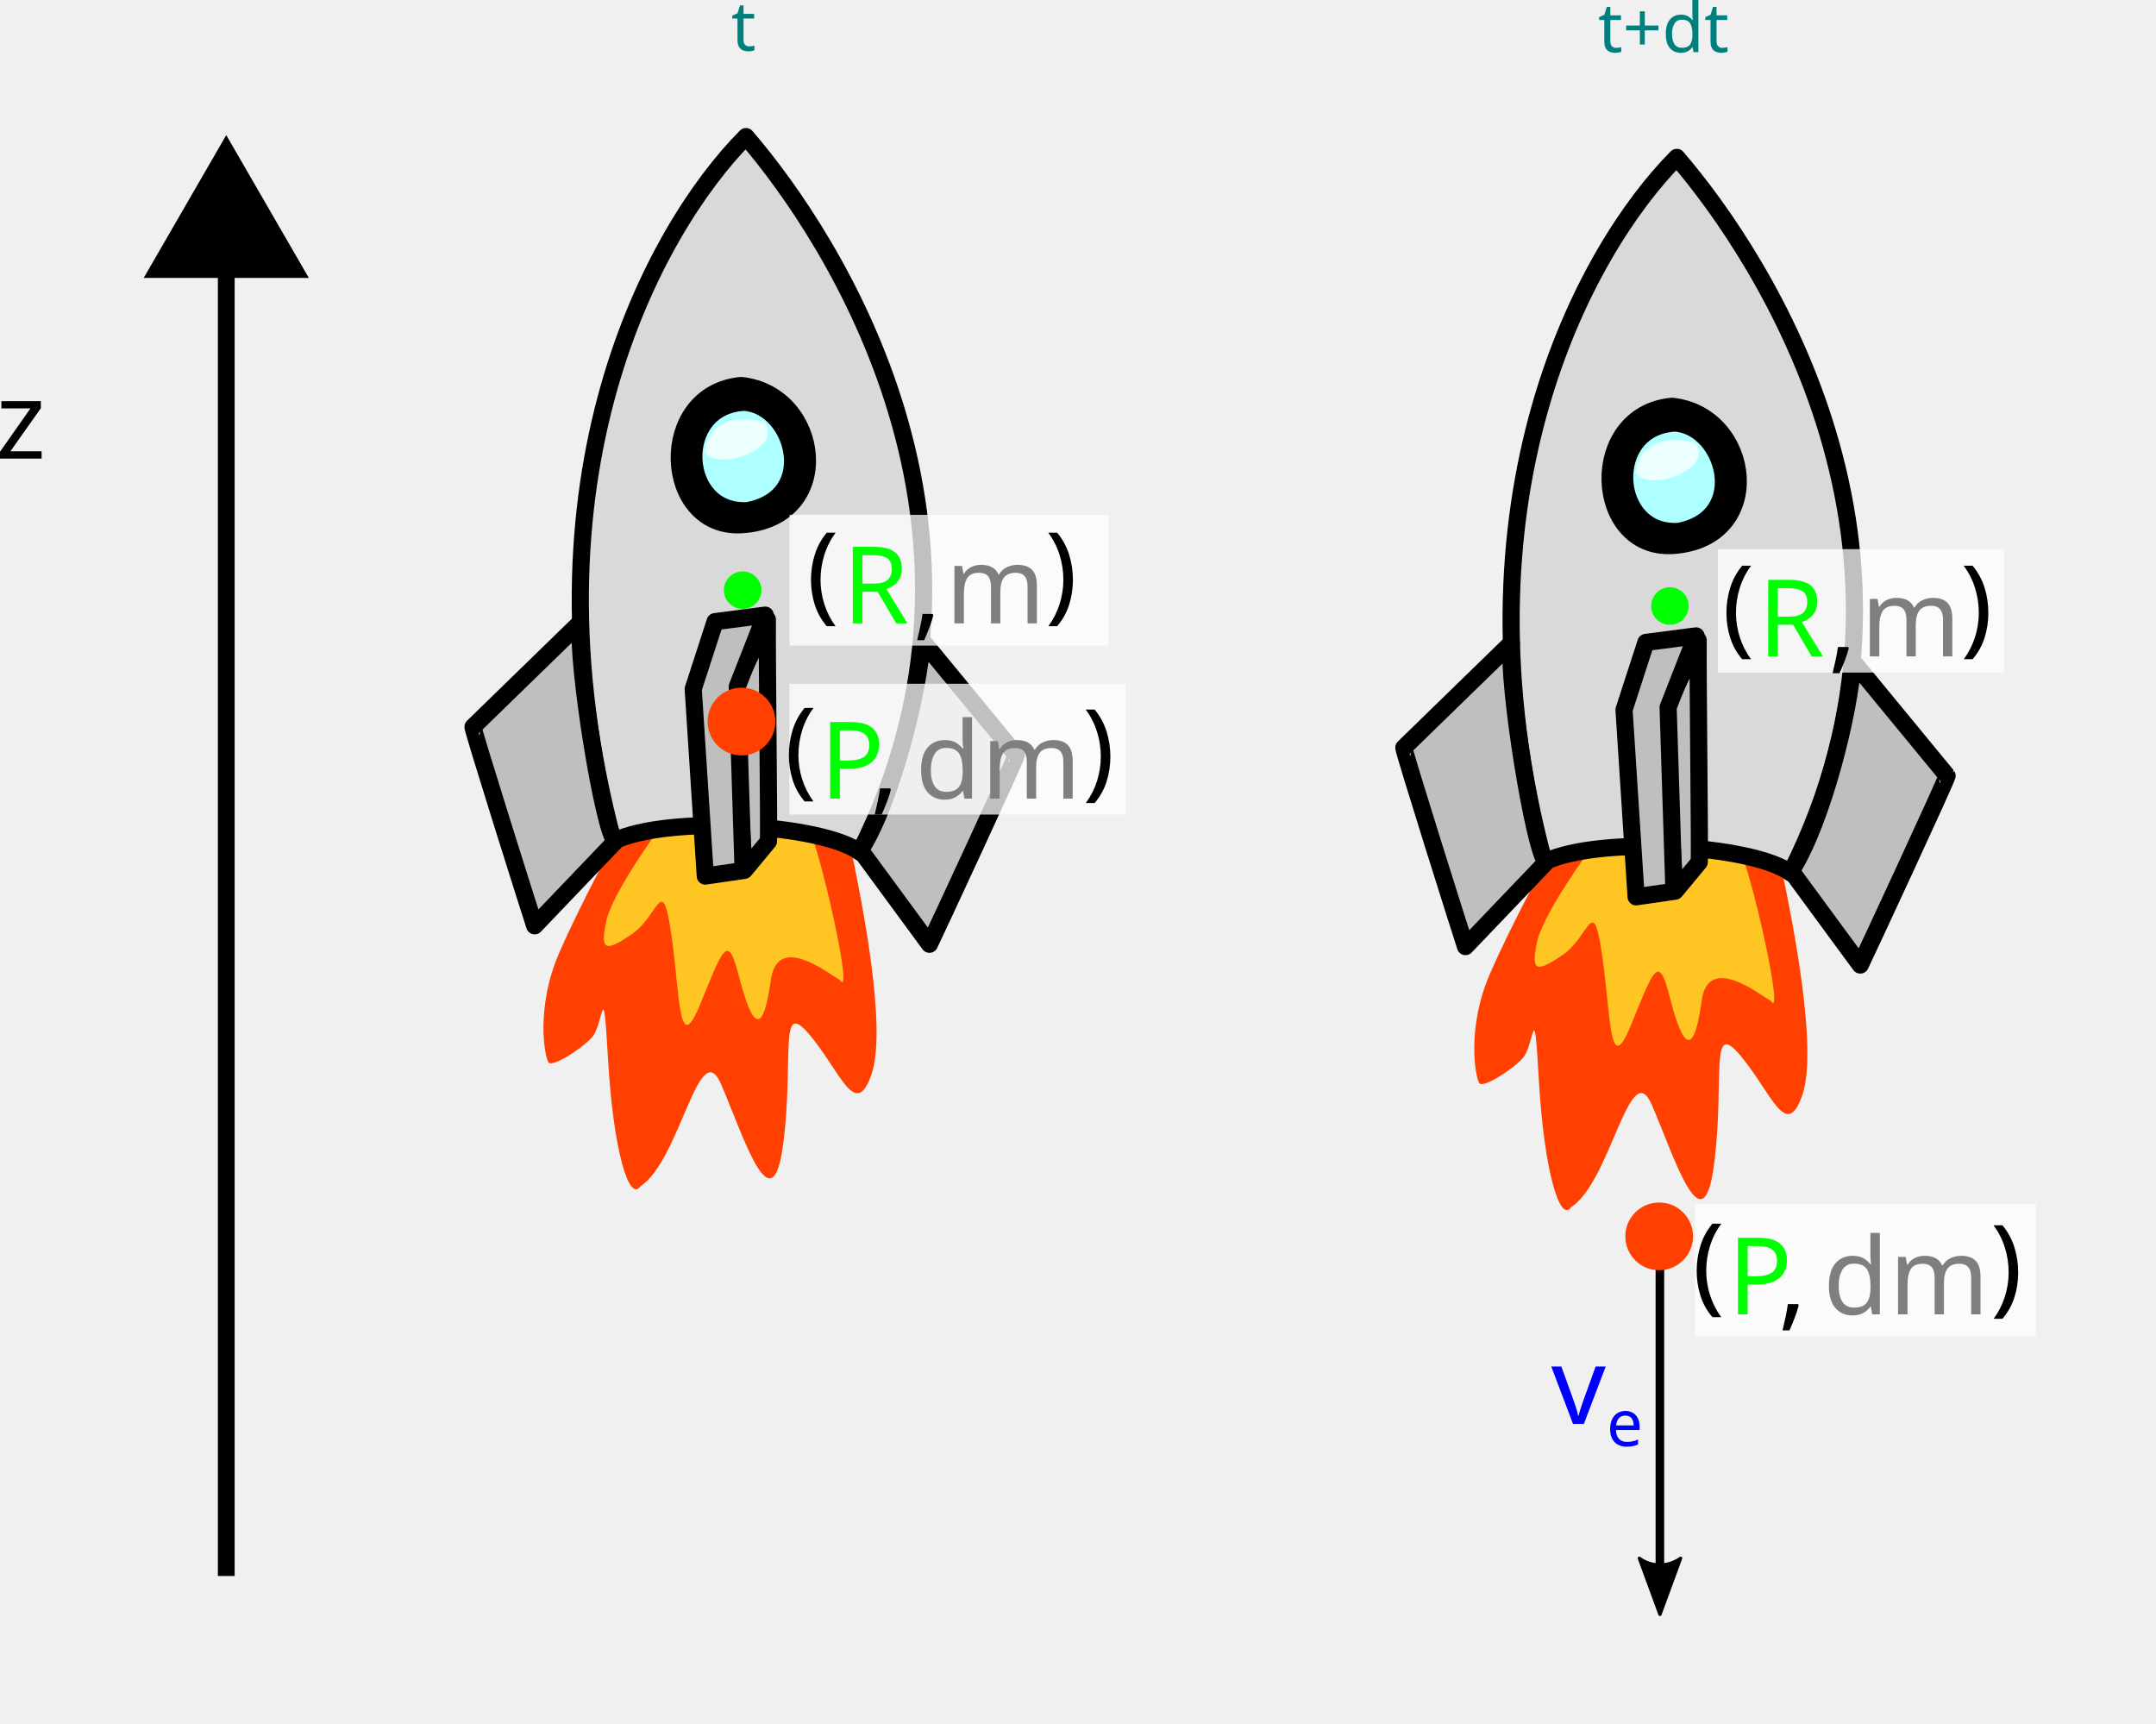
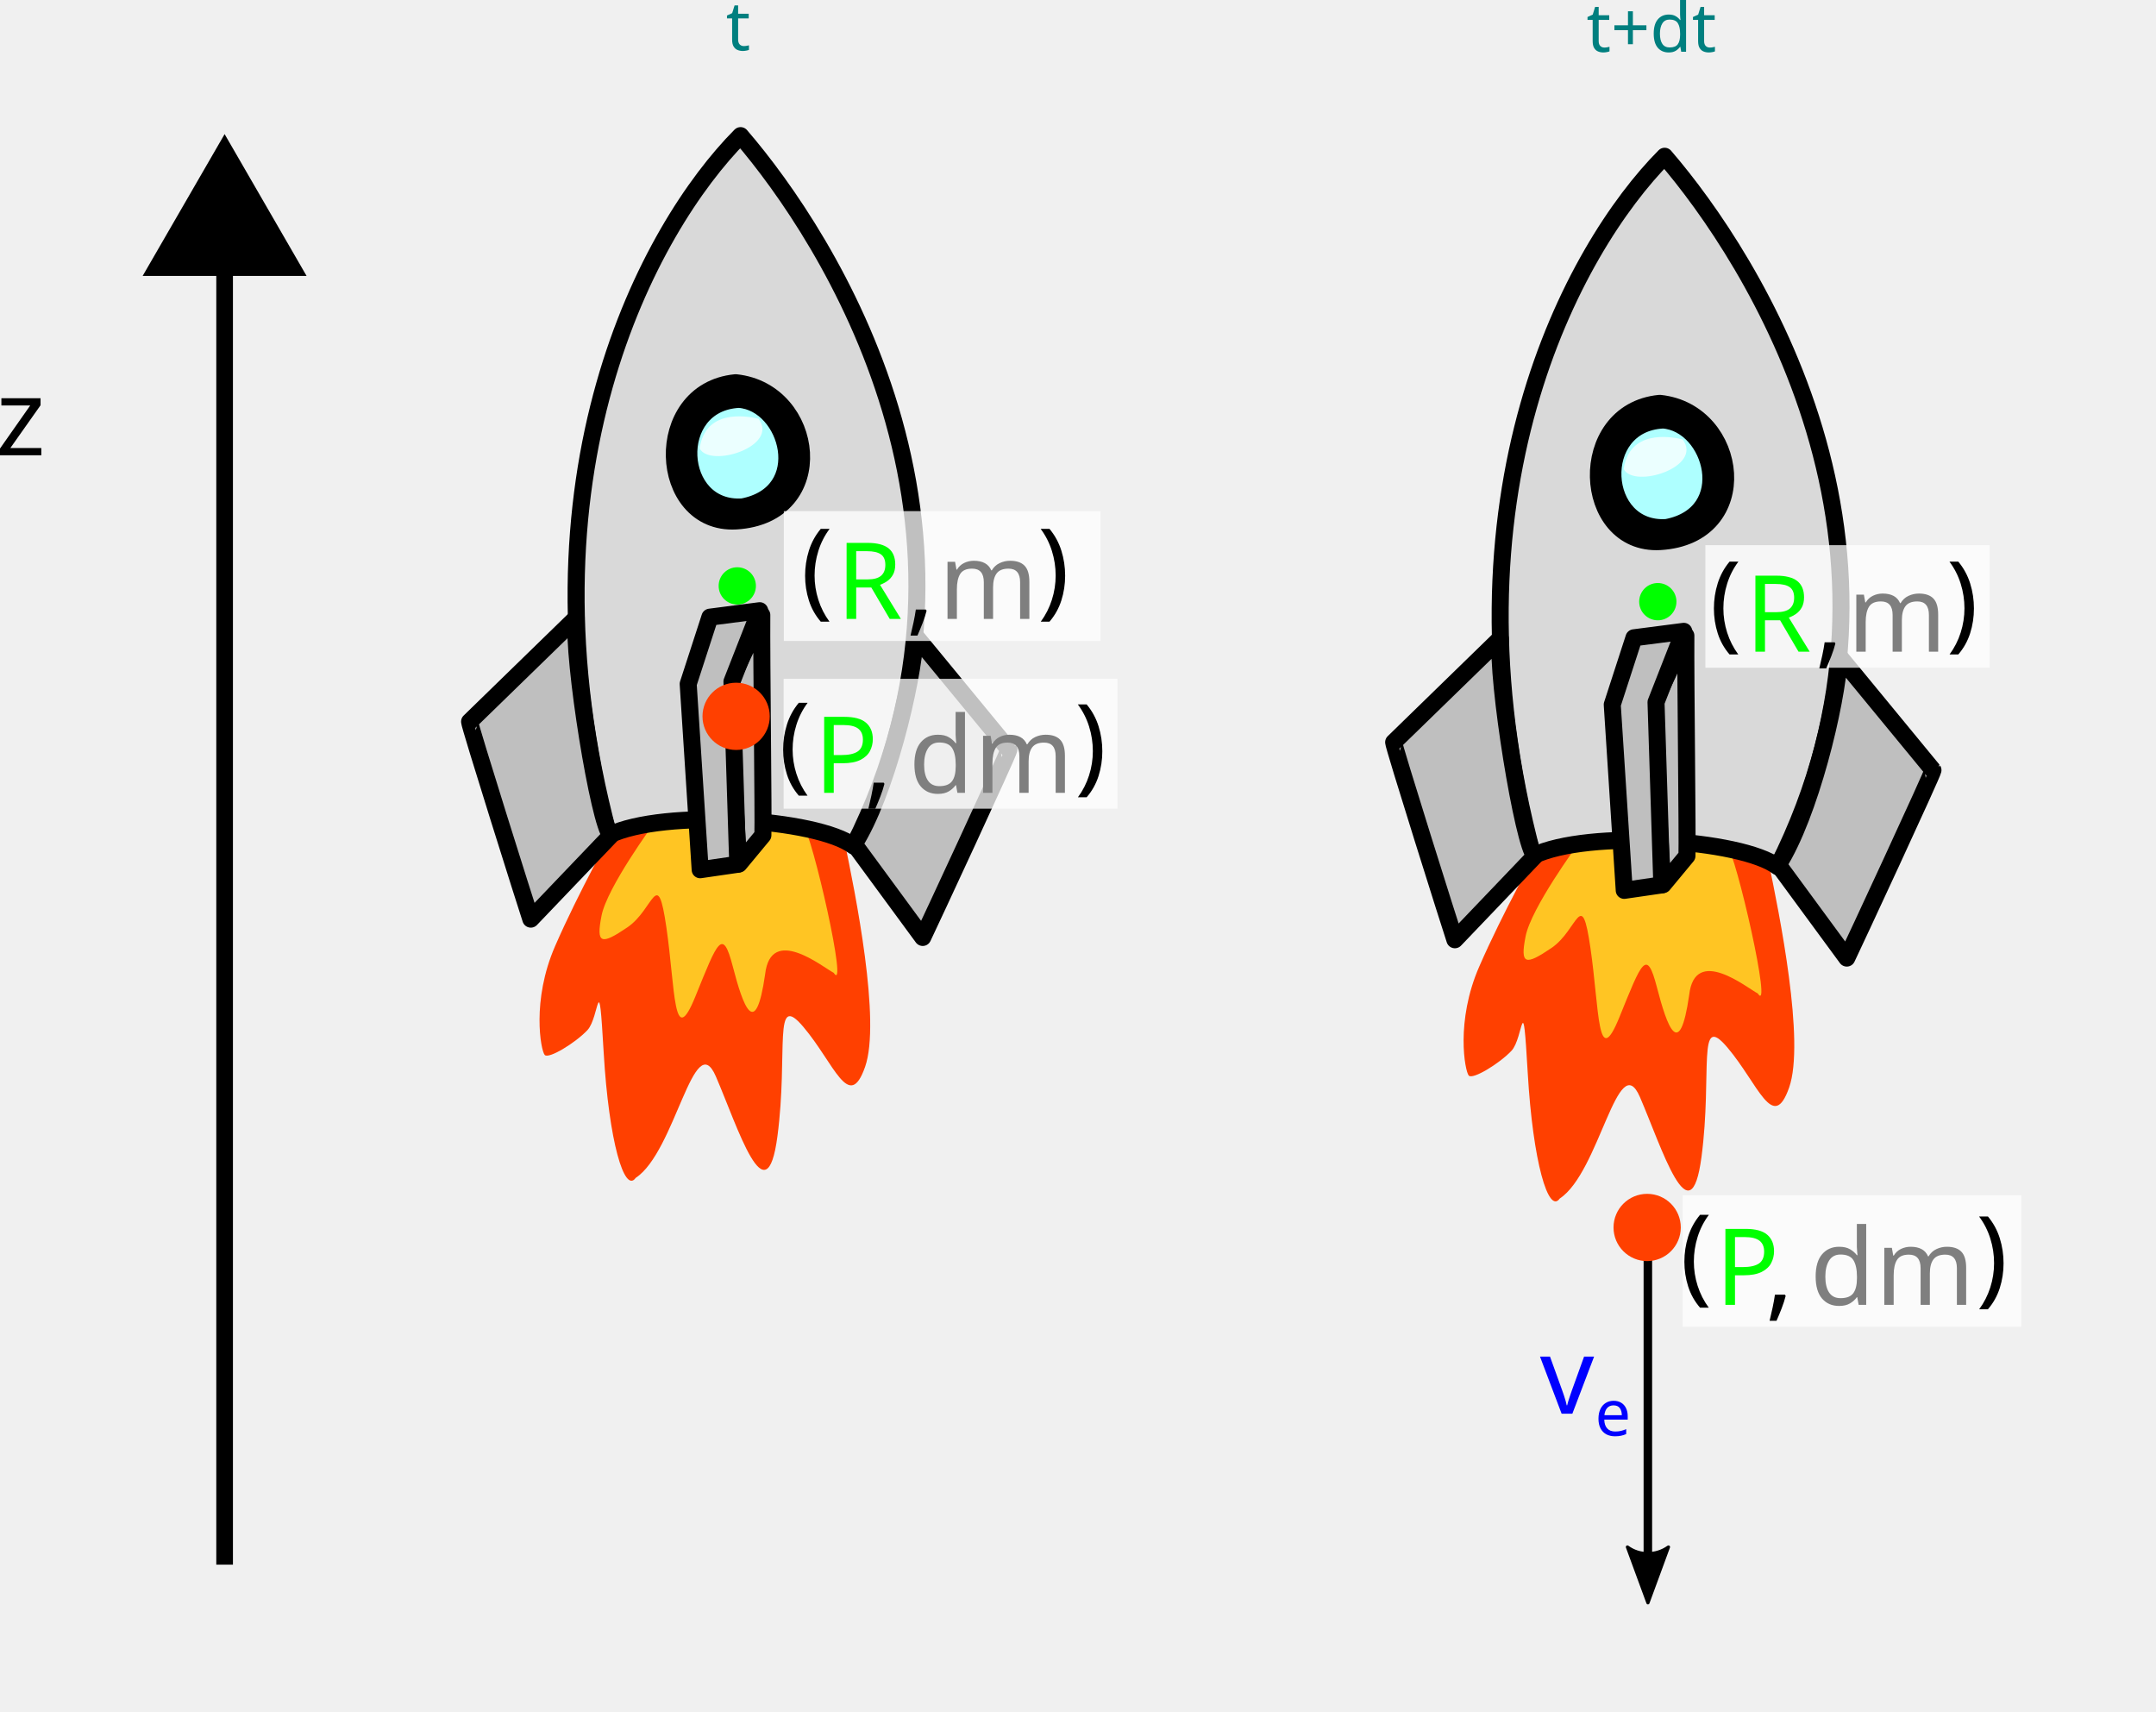
- <svg xmlns="http://www.w3.org/2000/svg" id="svg548" width="942.672pt" height="753.675pt" version="1.1">
+ <svg xmlns="http://www.w3.org/2000/svg" id="svg548" width="504.482pt" height="400.414pt" version="1.1">
  <defs id="defs550">
    <marker orient="auto" refY="0" refX="0" id="Arrow2Mend" style="overflow:visible">
      <path id="path4265" style="fill:#000000;fill-opacity:1;fill-rule:evenodd;stroke:#000000;stroke-width:0.625;stroke-linejoin:round;stroke-opacity:1" d="M 8.719,4.034 -2.207,0.016 8.719,-4.002 c -1.745,2.372 -1.735,5.617 -6e-7,8.035 z" transform="scale(-0.6,-0.6)" />
    </marker>
    <marker orient="auto" refY="0" refX="0" id="Arrow2Send" style="overflow:visible">
      <path id="path4271" style="fill:#000000;fill-opacity:1;fill-rule:evenodd;stroke:#000000;stroke-width:0.625;stroke-linejoin:round;stroke-opacity:1" d="M 8.719,4.034 -2.207,0.016 8.719,-4.002 c -1.745,2.372 -1.735,5.617 -6e-7,8.035 z" transform="matrix(-0.3,0,0,-0.3,0.69,0)" />
    </marker>
    <marker orient="auto" refY="0" refX="0" id="marker7010" style="overflow:visible">
      <path id="path7012" d="M 0,0 5,-5 -12.5,0 5,5 0,0 Z" style="fill:#000000;fill-opacity:1;fill-rule:evenodd;stroke:#000000;stroke-width:1pt;stroke-opacity:1" transform="matrix(-0.2,0,0,-0.2,-1.2,0)" />
    </marker>
    <marker orient="auto" refY="0" refX="0" id="Arrow1Sstart" style="overflow:visible">
      <path id="path4250" d="M 0,0 5,-5 -12.5,0 5,5 0,0 Z" style="fill:#000000;fill-opacity:1;fill-rule:evenodd;stroke:#000000;stroke-width:1pt;stroke-opacity:1" transform="matrix(0.2,0,0,0.2,1.2,0)" />
    </marker>
    <marker orient="auto" refY="0" refX="0" id="TriangleOutM" style="overflow:visible">
      <path id="path4383" d="m 5.77,0 -8.65,5 0,-10 8.65,5 z" style="fill:#000000;fill-opacity:1;fill-rule:evenodd;stroke:#000000;stroke-width:1pt;stroke-opacity:1" transform="scale(0.4,0.4)" />
    </marker>
    <marker orient="auto" refY="0" refX="0" id="marker6714" style="overflow:visible">
      <path id="path6716" d="m -2.5,-0.809 c 0,2.76 -2.24,5 -5,5 l 0,-10 c 2.76,0 5,2.24 5,5 z" style="fill:#000000;fill-opacity:1;fill-rule:evenodd;stroke:#000000;stroke-width:1pt;stroke-opacity:1" transform="matrix(0.6,0,0,0.6,4.275296,0.4580676)" />
    </marker>
    <marker orient="auto" refY="0" refX="0" id="StopS" style="overflow:visible">
      <path id="path4413" d="M 0,5.65 0,-5.65" style="fill:none;fill-opacity:0.75;fill-rule:evenodd;stroke:#000000;stroke-width:1pt;stroke-opacity:1" transform="scale(0.2,0.2)" />
    </marker>
    <marker orient="auto" refY="0" refX="0" id="Arrow2Sstart" style="overflow:visible">
      <path id="path4268" style="fill:#000000;fill-opacity:1;fill-rule:evenodd;stroke:#000000;stroke-width:0.625;stroke-linejoin:round;stroke-opacity:1" d="M 8.719,4.034 -2.207,0.016 8.719,-4.002 c -1.745,2.372 -1.735,5.617 -6e-7,8.035 z" transform="matrix(0.3,0,0,0.3,-0.69,0)" />
    </marker>
    <marker style="overflow:visible" id="marker6460" refX="0" refY="0" orient="auto">
      <path transform="scale(0.8,0.8)" style="fill:#000000;fill-opacity:1;fill-rule:evenodd;stroke:#000000;stroke-width:1pt;stroke-opacity:1" d="m 5.77,0 -8.65,5 0,-10 8.65,5 z" id="path6462" />
    </marker>
    <marker style="overflow:visible" id="marker6348" refX="0" refY="0" orient="auto">
      <path transform="scale(0.8,0.8)" style="fill:#000000;fill-opacity:1;fill-rule:evenodd;stroke:#000000;stroke-width:1pt;stroke-opacity:1" d="m 5.77,0 -8.65,5 0,-10 8.65,5 z" id="path6350" />
    </marker>
    <marker style="overflow:visible" id="marker6254" refX="0" refY="0" orient="auto">
      <path transform="scale(0.8,0.8)" style="fill:#000000;fill-opacity:1;fill-rule:evenodd;stroke:#000000;stroke-width:1pt;stroke-opacity:1" d="m 5.77,0 -8.65,5 0,-10 8.65,5 z" id="path6256" />
    </marker>
    <marker orient="auto" refY="0" refX="0" id="Arrow1Send" style="overflow:visible">
      <path id="path4253" d="M 0,0 5,-5 -12.5,0 5,5 0,0 Z" style="fill:#000000;fill-opacity:1;fill-rule:evenodd;stroke:#000000;stroke-width:1pt;stroke-opacity:1" transform="matrix(-0.2,0,0,-0.2,-1.2,0)" />
    </marker>
    <marker style="overflow:visible" id="marker6032" refX="0" refY="0" orient="auto">
      <path transform="scale(0.8,0.8)" style="fill:#000000;fill-opacity:1;fill-rule:evenodd;stroke:#000000;stroke-width:1pt;stroke-opacity:1" d="m 5.77,0 -8.65,5 0,-10 8.65,5 z" id="path6034" />
    </marker>
    <marker orient="auto" refY="0" refX="0" id="marker4620" style="overflow:visible">
      <path id="path4622" d="m 5.77,0 -8.65,5 0,-10 8.65,5 z" style="fill:#000000;fill-opacity:1;fill-rule:evenodd;stroke:#000000;stroke-width:1pt;stroke-opacity:1" transform="scale(0.8,0.8)" />
    </marker>
    <marker orient="auto" refY="0" refX="0" id="Arrow2Lend" style="overflow:visible">
      <path id="path4259" style="fill:#000000;fill-opacity:1;fill-rule:evenodd;stroke:#000000;stroke-width:0.625;stroke-linejoin:round;stroke-opacity:1" d="M 8.719,4.034 -2.207,0.016 8.719,-4.002 c -1.745,2.372 -1.735,5.617 -6e-7,8.035 z" transform="matrix(-1.1,0,0,-1.1,-1.1,0)" />
    </marker>
    <marker orient="auto" refY="0" refX="0" id="SemiCircleOut" style="overflow:visible">
      <path id="path4419" d="m -2.5,-0.809 c 0,2.76 -2.24,5 -5,5 l 0,-10 c 2.76,0 5,2.24 5,5 z" style="fill:#000000;fill-opacity:1;fill-rule:evenodd;stroke:#000000;stroke-width:1pt;stroke-opacity:1" transform="matrix(0.6,0,0,0.6,4.275296,0.4580676)" />
    </marker>
    <marker orient="auto" refY="0" refX="0" id="TriangleOutL" style="overflow:visible">
      <path id="path4380" d="m 5.77,0 -8.65,5 0,-10 8.65,5 z" style="fill:#000000;fill-opacity:1;fill-rule:evenodd;stroke:#000000;stroke-width:1pt;stroke-opacity:1" transform="scale(0.8,0.8)" />
    </marker>
    <marker style="overflow:visible" id="marker4200" refX="0" refY="0" orient="auto">
      <path transform="matrix(-0.8,0,0,-0.8,-10,0)" style="fill:#000000;fill-opacity:1;fill-rule:evenodd;stroke:#000000;stroke-width:1pt;stroke-opacity:1" d="M 0,0 5,-5 -12.5,0 5,5 0,0 Z" id="path4202" />
    </marker>
    <marker orient="auto" refY="0" refX="0" id="Arrow2Mend-4" style="overflow:visible">
      <path id="path4265-5" style="fill:#000000;fill-opacity:1;fill-rule:evenodd;stroke:#000000;stroke-width:0.625;stroke-linejoin:round;stroke-opacity:1" d="M 8.719,4.034 -2.207,0.016 8.719,-4.002 c -1.745,2.372 -1.735,5.617 -6e-7,8.035 z" transform="scale(-0.6,-0.6)" />
    </marker>
  </defs>
-   <g id="g846" transform="matrix(0.6691306,0.7431448,-0.7431448,0.6691306,988.7241,57.71342)">
+   <g id="g846" transform="matrix(0.355497,0.3948194,-0.3948194,0.355497,525.2912,30.6621)">
    <path style="fill:#ff4000;fill-rule:evenodd;stroke-width:3.75" d="m 271.335,362.637 c 0,0 12.719,37.308 27.133,68.681 14.415,31.374 39.853,46.636 43.245,46.636 3.391,0 6.783,-17.806 5.935,-27.981 -0.848,-10.175 -24.59,-30.526 16.111,1.695 40.7,32.221 69.529,45.788 66.985,34.765 4.24,-27.134 -43.244,-83.944 -12.718,-73.769 30.525,10.175 82.248,33.917 50.027,-3.392 -32.221,-37.308 -65.29,-54.267 -37.308,-53.419 27.981,0.848 55.114,13.567 41.548,-11.023 -13.567,-24.59 -78.837,-62.832 -106.818,-78.943 -22.046,11.023 -65.31,39.939 -94.14,96.75 z" id="path671" transform="matrix(1.004098,0,0,1.014736,-1.111864,-7.223473)" />
    <path style="fill:#ffff33;fill-opacity:0.696;fill-rule:evenodd;stroke-width:12.5;stroke-linejoin:round" d="m 284.054,339.743 c 0,0 9.327,44.94 19.502,58.506 10.175,13.567 12.719,11.871 15.263,-6.783 2.544,-18.654 -15.263,-37.309 15.262,-16.958 30.526,20.35 56.811,45.787 41.549,14.414 -15.263,-31.373 -19.503,-39.004 1.695,-27.981 21.198,11.023 41.549,19.502 16.11,-11.023 -19.501,-22.046 19.502,-27.982 26.286,-30.525 16.111,2.544 -68.681,-44.941 -77.16,-44.941 -9.328,1.696 -55.116,58.507 -58.507,65.291 z" id="path672" />
    <path style="fill:#d9d9d9;fill-rule:evenodd;stroke:#000000;stroke-width:10;stroke-linejoin:round;stroke-dasharray:none" d="M 43.244,60.776 C 122.101,62.472 321.362,94.693 397.675,290.563 371.389,295.651 306.948,358.397 296.773,393.161 102.599,293.955 47.484,137.089 43.244,60.776 Z" id="path663" transform="translate(-25.43768,-29.67728)" />
    <path style="fill:#bfbfbf;fill-rule:evenodd;stroke:#000000;stroke-width:10;stroke-linejoin:round;stroke-dasharray:none" d="m 189.087,321.936 c 0,0 3.391,86.488 3.391,87.336 0,0.848 104.295,48.332 110.23,50.876 l -5.087,-67.834 c -9.327,0.848 -92.424,-52.571 -108.534,-70.378 z" id="path664" transform="translate(-25.43768,-29.67728)" />
    <path style="fill:#bfbfbf;fill-rule:evenodd;stroke:#000000;stroke-width:10;stroke-linejoin:round;stroke-dasharray:none" d="m 190.761,322.825 c 0,0 1.717,85.599 1.717,86.447 0,0.848 104.295,48.332 110.23,50.876 l -5.087,-67.834 C 264.809,382.406 210.2,343.258 190.761,322.825 Z" id="path665" transform="matrix(-0.02457462,0.999698,0.999698,0.02457462,-13.30614,-47.2839)" />
    <path style="fill:#bfbfbf;fill-rule:evenodd;stroke:#000000;stroke-width:10;stroke-linejoin:round;stroke-dasharray:none" d="m 235.317,210.169 c 0,0 14.26,34.123 16.667,39.686 2.954,3.748 77.589,64.656 83.068,68.074 l -3.179,-21.681 c -7.994,-7.699 -76.803,-68.016 -96.556,-86.079 z" id="path666" />
    <path style="fill:#bfbfbf;fill-rule:evenodd;stroke:#000000;stroke-width:10;stroke-linejoin:round;stroke-dasharray:none" d="m 232.637,209.399 -16.768,24.28 20.645,35.734 85.754,67.744 12.388,-18.545 -81.991,-69.24 -20.026,-39.973 z" id="path667" />
    <path style="fill:#bfbfbf;fill-rule:evenodd;stroke:#000000;stroke-width:12.5;stroke-linejoin:round" d="m 124.645,131.154 c -28.83,39.004 30.524,87.336 58.506,52.571 33.917,-42.396 -24.589,-83.096 -58.506,-52.571 z" id="path668" />
    <path style="fill:#aeffff;fill-rule:evenodd;stroke:#000000;stroke-width:10;stroke-linejoin:round;stroke-dasharray:none" d="m 132.276,135.393 c 21.198,-20.35 70.377,4.24 48.332,40.701 -24.59,31.372 -74.617,-8.479 -48.332,-40.701 z" id="path669" />
    <path style="fill:#ffffff;fill-opacity:0.75;fill-rule:evenodd;stroke-width:12.5;stroke-linejoin:round" d="m 148.386,134.502 c -6.861,4.738 -24.901,19.624 -10.175,37.352 12.719,3.392 30.525,-35.656 10.175,-37.352 z" id="path670" />
  </g>
-   <g id="g4551">
+   <g id="g4551" transform="matrix(0.5312819,0,0,0.5312819,2.9802322e-8,9.5866346e-6)">
    <g id="g4537">
      <rect style="fill:#ffffff;fill-opacity:0.753;stroke:none;stroke-width:5;stroke-miterlimit:4;stroke-dasharray:none;stroke-opacity:1" id="rect4505-6" width="166.916" height="71.97" x="1001.449" y="320.116" />
      <g id="g5564" transform="translate(729.4057,155.6317)">
        <text id="text5534" y="227.02" x="355.374" style="font-style:normal;font-weight:normal;font-size:62.5px;line-height:125%;font-family:Sans;letter-spacing:0px;word-spacing:0px;fill:#7f7f7f;fill-opacity:1;stroke:none;stroke-width:1px;stroke-linecap:butt;stroke-linejoin:miter;stroke-opacity:1" xml:space="preserve">
          <tspan y="227.02" x="355.374" id="tspan5536">m</tspan>
        </text>
        <text id="text5530" y="228.773" x="336.396" style="font-style:normal;font-weight:normal;font-size:62.5px;line-height:125%;font-family:Sans;letter-spacing:0px;word-spacing:0px;fill:#000000;fill-opacity:1;stroke:none;stroke-width:1px;stroke-linecap:butt;stroke-linejoin:miter;stroke-opacity:1" xml:space="preserve">
          <tspan y="228.773" x="336.396" id="tspan5532">,</tspan>
        </text>
        <text id="text5526" y="218.781" x="274.558" style="font-style:normal;font-weight:normal;font-size:62.5px;line-height:125%;font-family:Sans;letter-spacing:0px;word-spacing:0px;fill:#000000;fill-opacity:1;stroke:none;stroke-width:1px;stroke-linecap:butt;stroke-linejoin:miter;stroke-opacity:1" xml:space="preserve">
          <tspan y="218.781" x="274.558" id="tspan5528">(</tspan>
        </text>
        <text id="text5522" y="227.02" x="295.362" style="font-style:normal;font-weight:normal;font-size:62.5px;line-height:125%;font-family:Sans;letter-spacing:0px;word-spacing:0px;fill:#00ff00;fill-opacity:1;stroke:none;stroke-width:1px;stroke-linecap:butt;stroke-linejoin:miter;stroke-opacity:1" xml:space="preserve">
          <tspan y="227.02" x="295.362" id="tspan5524">R</tspan>
        </text>
        <text id="text5538" y="218.781" x="413.502" style="font-style:normal;font-weight:normal;font-size:62.5px;line-height:125%;font-family:Sans;letter-spacing:0px;word-spacing:0px;fill:#000000;fill-opacity:1;stroke:none;stroke-width:1px;stroke-linecap:butt;stroke-linejoin:miter;stroke-opacity:1" xml:space="preserve">
          <tspan y="218.781" x="413.502" id="tspan5540">)</tspan>
        </text>
      </g>
    </g>
-     <circle r="10.944" cx="973.523" cy="353.287" id="path4932-5" style="fill:#00ff00;fill-opacity:1;stroke:none;stroke-width:10;stroke-miterlimit:4;stroke-dasharray:none;stroke-dashoffset:0;stroke-opacity:1;marker-end:" />
-   </g>
-   <path style="fill:none;fill-rule:evenodd;stroke:#000000;stroke-width:5;stroke-linecap:butt;stroke-linejoin:miter;stroke-miterlimit:4;stroke-dasharray:none;stroke-opacity:1;marker-end:url(#Arrow2Mend)" d="m 967.677,720.541 0,213.993" id="path5352" />
-   <text xml:space="preserve" style="font-style:normal;font-weight:normal;font-size:25px;line-height:125%;font-family:Sans;letter-spacing:0px;word-spacing:0px;fill:#000000;fill-opacity:1;stroke:none;stroke-width:1px;stroke-linecap:butt;stroke-linejoin:miter;stroke-opacity:1" x="1012.528" y="355.379" id="text5518">
-     <tspan id="tspan5520" x="1012.528" y="355.379" />
-   </text>
-   <g id="g4609">
+     <circle r="10.944" cx="973.523" cy="353.287" id="path4932-5" style="fill:#00ff00;fill-opacity:1;stroke:none;stroke-width:10;stroke-miterlimit:4;stroke-dasharray:none;stroke-dashoffset:0;stroke-opacity:1" />
+   </g>
+   <path style="fill:none;fill-rule:evenodd;stroke:#000000;stroke-width:2.656;stroke-linecap:butt;stroke-linejoin:miter;stroke-miterlimit:4;stroke-dasharray:none;stroke-opacity:1;marker-end:url(#Arrow2Mend)" d="m 514.109,382.81 0,113.691" id="path5352" />
+   <text xml:space="preserve" style="font-style:normal;font-weight:normal;font-size:13.282px;line-height:125%;font-family:Sans;letter-spacing:0px;word-spacing:0px;fill:#000000;fill-opacity:1;stroke:none;stroke-width:1px;stroke-linecap:butt;stroke-linejoin:miter;stroke-opacity:1" x="537.938" y="188.806" id="text5518">
+     <tspan id="tspan5520" x="537.938" y="188.806" />
+   </text>
+   <g id="g4609" transform="matrix(0.5312819,0,0,0.5312819,2.9802322e-8,9.5866346e-6)">
    <circle r="19.747" cx="967.265" cy="720.754" id="path4932" style="fill:#ff4000;fill-opacity:1;stroke:none;stroke-width:10;stroke-miterlimit:4;stroke-dasharray:none;stroke-dashoffset:0;stroke-opacity:1" />
    <g transform="translate(0.9755848,-0.1434717)" id="g4579">
      <rect style="fill:#ffffff;fill-opacity:0.753;stroke:none;stroke-width:5;stroke-miterlimit:4;stroke-dasharray:none;stroke-opacity:1" id="rect4505-6-2" width="198.797" height="77.204" x="987.174" y="701.974" />
      <g id="g5771" transform="translate(711.0899,539.3283)">
        <text id="text5534-9" y="227.02" x="350.71" style="font-style:normal;font-weight:normal;font-size:62.5px;line-height:125%;font-family:Sans;letter-spacing:0px;word-spacing:0px;fill:#7f7f7f;fill-opacity:1;stroke:none;stroke-width:1px;stroke-linecap:butt;stroke-linejoin:miter;stroke-opacity:1" xml:space="preserve">
          <tspan y="227.02" x="350.71" id="tspan5536-1">dm</tspan>
        </text>
        <text id="text5530-4" y="228.297" x="324.543" style="font-style:normal;font-weight:normal;font-size:62.5px;line-height:125%;font-family:Sans;letter-spacing:0px;word-spacing:0px;fill:#000000;fill-opacity:1;stroke:none;stroke-width:1px;stroke-linecap:butt;stroke-linejoin:miter;stroke-opacity:1" xml:space="preserve">
          <tspan y="228.297" x="324.543" id="tspan5532-4">,</tspan>
        </text>
        <text id="text5526-5" y="218.781" x="274.558" style="font-style:normal;font-weight:normal;font-size:62.5px;line-height:125%;font-family:Sans;letter-spacing:0px;word-spacing:0px;fill:#000000;fill-opacity:1;stroke:none;stroke-width:1px;stroke-linecap:butt;stroke-linejoin:miter;stroke-opacity:1" xml:space="preserve">
          <tspan y="218.781" x="274.558" id="tspan5528-1">(</tspan>
        </text>
        <text id="text5522-1" y="227.02" x="295.09" style="font-style:normal;font-weight:normal;font-size:62.5px;line-height:125%;font-family:Sans;letter-spacing:0px;word-spacing:0px;fill:#00ff00;fill-opacity:1;stroke:none;stroke-width:1px;stroke-linecap:butt;stroke-linejoin:miter;stroke-opacity:1" xml:space="preserve">
          <tspan y="227.02" x="295.09" id="tspan5524-0">P</tspan>
        </text>
        <text id="text5538-3" y="219.732" x="448.238" style="font-style:normal;font-weight:normal;font-size:62.5px;line-height:125%;font-family:Sans;letter-spacing:0px;word-spacing:0px;fill:#000000;fill-opacity:1;stroke:none;stroke-width:1px;stroke-linecap:butt;stroke-linejoin:miter;stroke-opacity:1" xml:space="preserve">
          <tspan y="219.732" x="448.238" id="tspan5540-8">)</tspan>
        </text>
      </g>
    </g>
  </g>
-   <g transform="translate(628.4543,470.3822)" id="g5791">
+   <g transform="matrix(0.5312819,0,0,0.5312819,333.8863,249.9056)" id="g5791">
    <text xml:space="preserve" style="font-style:normal;font-weight:normal;font-size:62.5px;line-height:125%;font-family:Sans;letter-spacing:0px;word-spacing:0px;fill:#0000ff;fill-opacity:1;stroke:none;stroke-width:1px;stroke-linecap:butt;stroke-linejoin:miter;stroke-opacity:1" x="275.892" y="359.709" id="text5783">
      <tspan id="tspan5785" x="275.892" y="359.709">v</tspan>
    </text>
    <text xml:space="preserve" style="font-style:normal;font-weight:normal;font-size:37.5px;line-height:125%;font-family:Sans;letter-spacing:0px;word-spacing:0px;fill:#0000ff;fill-opacity:1;stroke:none;stroke-width:1px;stroke-linecap:butt;stroke-linejoin:miter;stroke-opacity:1" x="308.162" y="372.618" id="text5787">
      <tspan id="tspan5789" x="308.162" y="372.618">e</tspan>
    </text>
  </g>
-   <path style="fill:none;fill-rule:evenodd;stroke:#000000;stroke-width:9.776;stroke-linecap:butt;stroke-linejoin:miter;stroke-miterlimit:4;stroke-dasharray:none;stroke-opacity:1;marker-end:url(#marker4620)" d="m 131.901,918.736 0,-784.441" id="path4192" />
-   <text xml:space="preserve" style="font-style:normal;font-weight:normal;font-size:62.5px;line-height:125%;font-family:sans-serif;letter-spacing:0px;word-spacing:0px;fill:#000000;fill-opacity:1;stroke:none;stroke-width:1px;stroke-linecap:butt;stroke-linejoin:miter;stroke-opacity:1" x="-2.686" y="267.335" id="text4810">
-     <tspan id="tspan4812" x="-2.686" y="267.335">z</tspan>
-   </text>
-   <g id="g846-2" transform="matrix(0.6691306,0.7431448,-0.7431448,0.6691306,446.0811,45.6006)">
+   <path style="fill:none;fill-rule:evenodd;stroke:#000000;stroke-width:5.194;stroke-linecap:butt;stroke-linejoin:miter;stroke-miterlimit:4;stroke-dasharray:none;stroke-opacity:1;marker-end:url(#marker4620)" d="m 70.077,488.108 0,-416.759" id="path4192" />
+   <text xml:space="preserve" style="font-style:normal;font-weight:normal;font-size:33.205px;line-height:125%;font-family:sans-serif;letter-spacing:0px;word-spacing:0px;fill:#000000;fill-opacity:1;stroke:none;stroke-width:1px;stroke-linecap:butt;stroke-linejoin:miter;stroke-opacity:1" x="-1.427" y="142.03" id="text4810">
+     <tspan id="tspan4812" x="-1.427" y="142.03">z</tspan>
+   </text>
+   <g id="g846-2" transform="matrix(0.355497,0.3948194,-0.3948194,0.355497,236.9948,24.22678)">
    <path style="fill:#ff4000;fill-rule:evenodd;stroke-width:3.75" d="m 271.335,362.637 c 0,0 12.719,37.308 27.133,68.681 14.415,31.374 39.853,46.636 43.245,46.636 3.391,0 6.783,-17.806 5.935,-27.981 -0.848,-10.175 -24.59,-30.526 16.111,1.695 40.7,32.221 69.529,45.788 66.985,34.765 4.24,-27.134 -43.244,-83.944 -12.718,-73.769 30.525,10.175 82.248,33.917 50.027,-3.392 -32.221,-37.308 -65.29,-54.267 -37.308,-53.419 27.981,0.848 55.114,13.567 41.548,-11.023 -13.567,-24.59 -78.837,-62.832 -106.818,-78.943 -22.046,11.023 -65.31,39.939 -94.14,96.75 z" id="path671-7" transform="matrix(1.004098,0,0,1.014736,-1.111864,-7.223473)" />
    <path style="fill:#ffff33;fill-opacity:0.696;fill-rule:evenodd;stroke-width:12.5;stroke-linejoin:round" d="m 284.054,339.743 c 0,0 9.327,44.94 19.502,58.506 10.175,13.567 12.719,11.871 15.263,-6.783 2.544,-18.654 -15.263,-37.309 15.262,-16.958 30.526,20.35 56.811,45.787 41.549,14.414 -15.263,-31.373 -19.503,-39.004 1.695,-27.981 21.198,11.023 41.549,19.502 16.11,-11.023 -19.501,-22.046 19.502,-27.982 26.286,-30.525 16.111,2.544 -68.681,-44.941 -77.16,-44.941 -9.328,1.696 -55.116,58.507 -58.507,65.291 z" id="path672-3" />
    <path style="fill:#d9d9d9;fill-rule:evenodd;stroke:#000000;stroke-width:10;stroke-linejoin:round;stroke-dasharray:none" d="M 43.244,60.776 C 122.101,62.472 321.362,94.693 397.675,290.563 371.389,295.651 306.948,358.397 296.773,393.161 102.599,293.955 47.484,137.089 43.244,60.776 Z" id="path663-6" transform="translate(-25.43768,-29.67728)" />
    <path style="fill:#bfbfbf;fill-rule:evenodd;stroke:#000000;stroke-width:10;stroke-linejoin:round;stroke-dasharray:none" d="m 189.087,321.936 c 0,0 3.391,86.488 3.391,87.336 0,0.848 104.295,48.332 110.23,50.876 l -5.087,-67.834 c -9.327,0.848 -92.424,-52.571 -108.534,-70.378 z" id="path664-2" transform="translate(-25.43768,-29.67728)" />
    <path style="fill:#bfbfbf;fill-rule:evenodd;stroke:#000000;stroke-width:10;stroke-linejoin:round;stroke-dasharray:none" d="m 190.761,322.825 c 0,0 1.717,85.599 1.717,86.447 0,0.848 104.295,48.332 110.23,50.876 l -5.087,-67.834 C 264.809,382.406 210.2,343.258 190.761,322.825 Z" id="path665-8" transform="matrix(-0.02457462,0.999698,0.999698,0.02457462,-13.30614,-47.2839)" />
    <path style="fill:#bfbfbf;fill-rule:evenodd;stroke:#000000;stroke-width:10;stroke-linejoin:round;stroke-dasharray:none" d="m 235.317,210.169 c 0,0 14.26,34.123 16.667,39.686 2.954,3.748 77.589,64.656 83.068,68.074 l -3.179,-21.681 c -7.994,-7.699 -76.803,-68.016 -96.556,-86.079 z" id="path666-6" />
    <path style="fill:#bfbfbf;fill-rule:evenodd;stroke:#000000;stroke-width:10;stroke-linejoin:round;stroke-dasharray:none" d="m 232.637,209.399 -16.768,24.28 20.645,35.734 85.754,67.744 12.388,-18.545 -81.991,-69.24 -20.026,-39.973 z" id="path667-0" />
    <path style="fill:#bfbfbf;fill-rule:evenodd;stroke:#000000;stroke-width:12.5;stroke-linejoin:round" d="m 124.645,131.154 c -28.83,39.004 30.524,87.336 58.506,52.571 33.917,-42.396 -24.589,-83.096 -58.506,-52.571 z" id="path668-7" />
    <path style="fill:#aeffff;fill-rule:evenodd;stroke:#000000;stroke-width:10;stroke-linejoin:round;stroke-dasharray:none" d="m 132.276,135.393 c 21.198,-20.35 70.377,4.24 48.332,40.701 -24.59,31.372 -74.617,-8.479 -48.332,-40.701 z" id="path669-1" />
    <path style="fill:#ffffff;fill-opacity:0.75;fill-rule:evenodd;stroke-width:12.5;stroke-linejoin:round" d="m 148.386,134.502 c -6.861,4.738 -24.901,19.624 -10.175,37.352 12.719,3.392 30.525,-35.656 10.175,-37.352 z" id="path670-7" />
  </g>
-   <g id="g4597">
+   <g id="g4597" transform="matrix(0.5312819,0,0,0.5312819,2.9802322e-8,9.5866346e-6)">
    <g id="g4536">
      <rect style="fill:#ffffff;fill-opacity:0.753;stroke:none;stroke-width:5;stroke-miterlimit:4;stroke-dasharray:none;stroke-opacity:1" id="rect4505" width="185.949" height="76.253" x="460.287" y="300.114" />
      <g id="g5564-6" transform="translate(195.7288,136.3813)">
        <text id="text5534-5" y="227.02" x="355.374" style="font-style:normal;font-weight:normal;font-size:62.5px;line-height:125%;font-family:Sans;letter-spacing:0px;word-spacing:0px;fill:#7f7f7f;fill-opacity:1;stroke:none;stroke-width:1px;stroke-linecap:butt;stroke-linejoin:miter;stroke-opacity:1" xml:space="preserve">
          <tspan y="227.02" x="355.374" id="tspan5536-9">m</tspan>
        </text>
        <text id="text5530-9" y="228.773" x="336.396" style="font-style:normal;font-weight:normal;font-size:62.5px;line-height:125%;font-family:Sans;letter-spacing:0px;word-spacing:0px;fill:#000000;fill-opacity:1;stroke:none;stroke-width:1px;stroke-linecap:butt;stroke-linejoin:miter;stroke-opacity:1" xml:space="preserve">
          <tspan y="228.773" x="336.396" id="tspan5532-0">,</tspan>
        </text>
        <text id="text5526-7" y="218.781" x="274.558" style="font-style:normal;font-weight:normal;font-size:62.5px;line-height:125%;font-family:Sans;letter-spacing:0px;word-spacing:0px;fill:#000000;fill-opacity:1;stroke:none;stroke-width:1px;stroke-linecap:butt;stroke-linejoin:miter;stroke-opacity:1" xml:space="preserve">
          <tspan y="218.781" x="274.558" id="tspan5528-9">(</tspan>
        </text>
        <text id="text5522-6" y="227.02" x="295.362" style="font-style:normal;font-weight:normal;font-size:62.5px;line-height:125%;font-family:Sans;letter-spacing:0px;word-spacing:0px;fill:#00ff00;fill-opacity:1;stroke:none;stroke-width:1px;stroke-linecap:butt;stroke-linejoin:miter;stroke-opacity:1" xml:space="preserve">
          <tspan y="227.02" x="295.362" id="tspan5524-2">R</tspan>
        </text>
        <text id="text5538-2" y="218.781" x="413.502" style="font-style:normal;font-weight:normal;font-size:62.5px;line-height:125%;font-family:Sans;letter-spacing:0px;word-spacing:0px;fill:#000000;fill-opacity:1;stroke:none;stroke-width:1px;stroke-linecap:butt;stroke-linejoin:miter;stroke-opacity:1" xml:space="preserve">
          <tspan y="218.781" x="413.502" id="tspan5540-3">)</tspan>
        </text>
      </g>
    </g>
    <circle r="10.944" cx="432.954" cy="344.029" id="path4932-5-0" style="fill:#00ff00;fill-opacity:1;stroke:none;stroke-width:10;stroke-miterlimit:4;stroke-dasharray:none;stroke-dashoffset:0;stroke-opacity:1" />
  </g>
-   <g id="g4580">
+   <g id="g4580" transform="matrix(0.5312819,0,0,0.5312819,2.9802322e-8,9.5866346e-6)">
    <circle r="19.747" cx="432.276" cy="420.626" id="path4932-9" style="fill:#ff4000;fill-opacity:1;stroke:none;stroke-width:10;stroke-miterlimit:4;stroke-dasharray:none;stroke-dashoffset:0;stroke-opacity:1" />
    <g transform="translate(6.729343,-0.6729343)" id="g4565">
      <g id="g4550">
        <rect y="399.266" x="453.448" height="76.253" width="196.043" id="rect4505-9" style="fill:#ffffff;fill-opacity:0.753;stroke:none;stroke-width:5;stroke-miterlimit:4;stroke-dasharray:none;stroke-opacity:1" />
      </g>
      <g id="g5771-3" transform="translate(176.1009,239.1996)">
        <text id="text5534-9-6" y="227.02" x="350.71" style="font-style:normal;font-weight:normal;font-size:62.5px;line-height:125%;font-family:Sans;letter-spacing:0px;word-spacing:0px;fill:#7f7f7f;fill-opacity:1;stroke:none;stroke-width:1px;stroke-linecap:butt;stroke-linejoin:miter;stroke-opacity:1" xml:space="preserve">
          <tspan y="227.02" x="350.71" id="tspan5536-1-5">dm</tspan>
        </text>
        <text id="text5530-4-7" y="228.297" x="324.543" style="font-style:normal;font-weight:normal;font-size:62.5px;line-height:125%;font-family:Sans;letter-spacing:0px;word-spacing:0px;fill:#000000;fill-opacity:1;stroke:none;stroke-width:1px;stroke-linecap:butt;stroke-linejoin:miter;stroke-opacity:1" xml:space="preserve">
          <tspan y="228.297" x="324.543" id="tspan5532-4-0">,</tspan>
        </text>
        <text id="text5526-5-0" y="218.781" x="274.558" style="font-style:normal;font-weight:normal;font-size:62.5px;line-height:125%;font-family:Sans;letter-spacing:0px;word-spacing:0px;fill:#000000;fill-opacity:1;stroke:none;stroke-width:1px;stroke-linecap:butt;stroke-linejoin:miter;stroke-opacity:1" xml:space="preserve">
          <tspan y="218.781" x="274.558" id="tspan5528-1-9">(</tspan>
        </text>
        <text id="text5522-1-9" y="227.02" x="295.09" style="font-style:normal;font-weight:normal;font-size:62.5px;line-height:125%;font-family:Sans;letter-spacing:0px;word-spacing:0px;fill:#00ff00;fill-opacity:1;stroke:none;stroke-width:1px;stroke-linecap:butt;stroke-linejoin:miter;stroke-opacity:1" xml:space="preserve">
          <tspan y="227.02" x="295.09" id="tspan5524-0-5">P</tspan>
        </text>
        <text id="text5538-3-7" y="219.732" x="448.238" style="font-style:normal;font-weight:normal;font-size:62.5px;line-height:125%;font-family:Sans;letter-spacing:0px;word-spacing:0px;fill:#000000;fill-opacity:1;stroke:none;stroke-width:1px;stroke-linecap:butt;stroke-linejoin:miter;stroke-opacity:1" xml:space="preserve">
          <tspan y="219.732" x="448.238" id="tspan5540-8-2">)</tspan>
        </text>
      </g>
    </g>
  </g>
-   <text xml:space="preserve" style="font-style:normal;font-weight:normal;font-size:40px;line-height:125%;font-family:sans-serif;letter-spacing:0px;word-spacing:0px;fill:#007f7f;fill-opacity:1;stroke:none;stroke-width:1px;stroke-linecap:butt;stroke-linejoin:miter;stroke-opacity:1" x="426.253" y="29.521" id="text8537">
-     <tspan id="tspan8539" x="426.253" y="29.521">t</tspan>
-   </text>
-   <text xml:space="preserve" style="font-style:normal;font-weight:normal;font-size:40px;line-height:125%;font-family:sans-serif;letter-spacing:0px;word-spacing:0px;fill:#007f7f;fill-opacity:1;stroke:none;stroke-width:1px;stroke-linecap:butt;stroke-linejoin:miter;stroke-opacity:1" x="931.591" y="30.391" id="text8541">
-     <tspan x="931.591" y="30.391" id="tspan8545">t+dt</tspan>
+   <text xml:space="preserve" style="font-style:normal;font-weight:normal;font-size:21.251px;line-height:125%;font-family:sans-serif;letter-spacing:0px;word-spacing:0px;fill:#007f7f;fill-opacity:1;stroke:none;stroke-width:1px;stroke-linecap:butt;stroke-linejoin:miter;stroke-opacity:1" x="226.46" y="15.684" id="text8537">
+     <tspan id="tspan8539" x="226.46" y="15.684">t</tspan>
+   </text>
+   <text xml:space="preserve" style="font-style:normal;font-weight:normal;font-size:21.251px;line-height:125%;font-family:sans-serif;letter-spacing:0px;word-spacing:0px;fill:#007f7f;fill-opacity:1;stroke:none;stroke-width:1px;stroke-linecap:butt;stroke-linejoin:miter;stroke-opacity:1" x="494.938" y="16.146" id="text8541">
+     <tspan x="494.938" y="16.146" id="tspan8545">t+dt</tspan>
  </text>
</svg>
